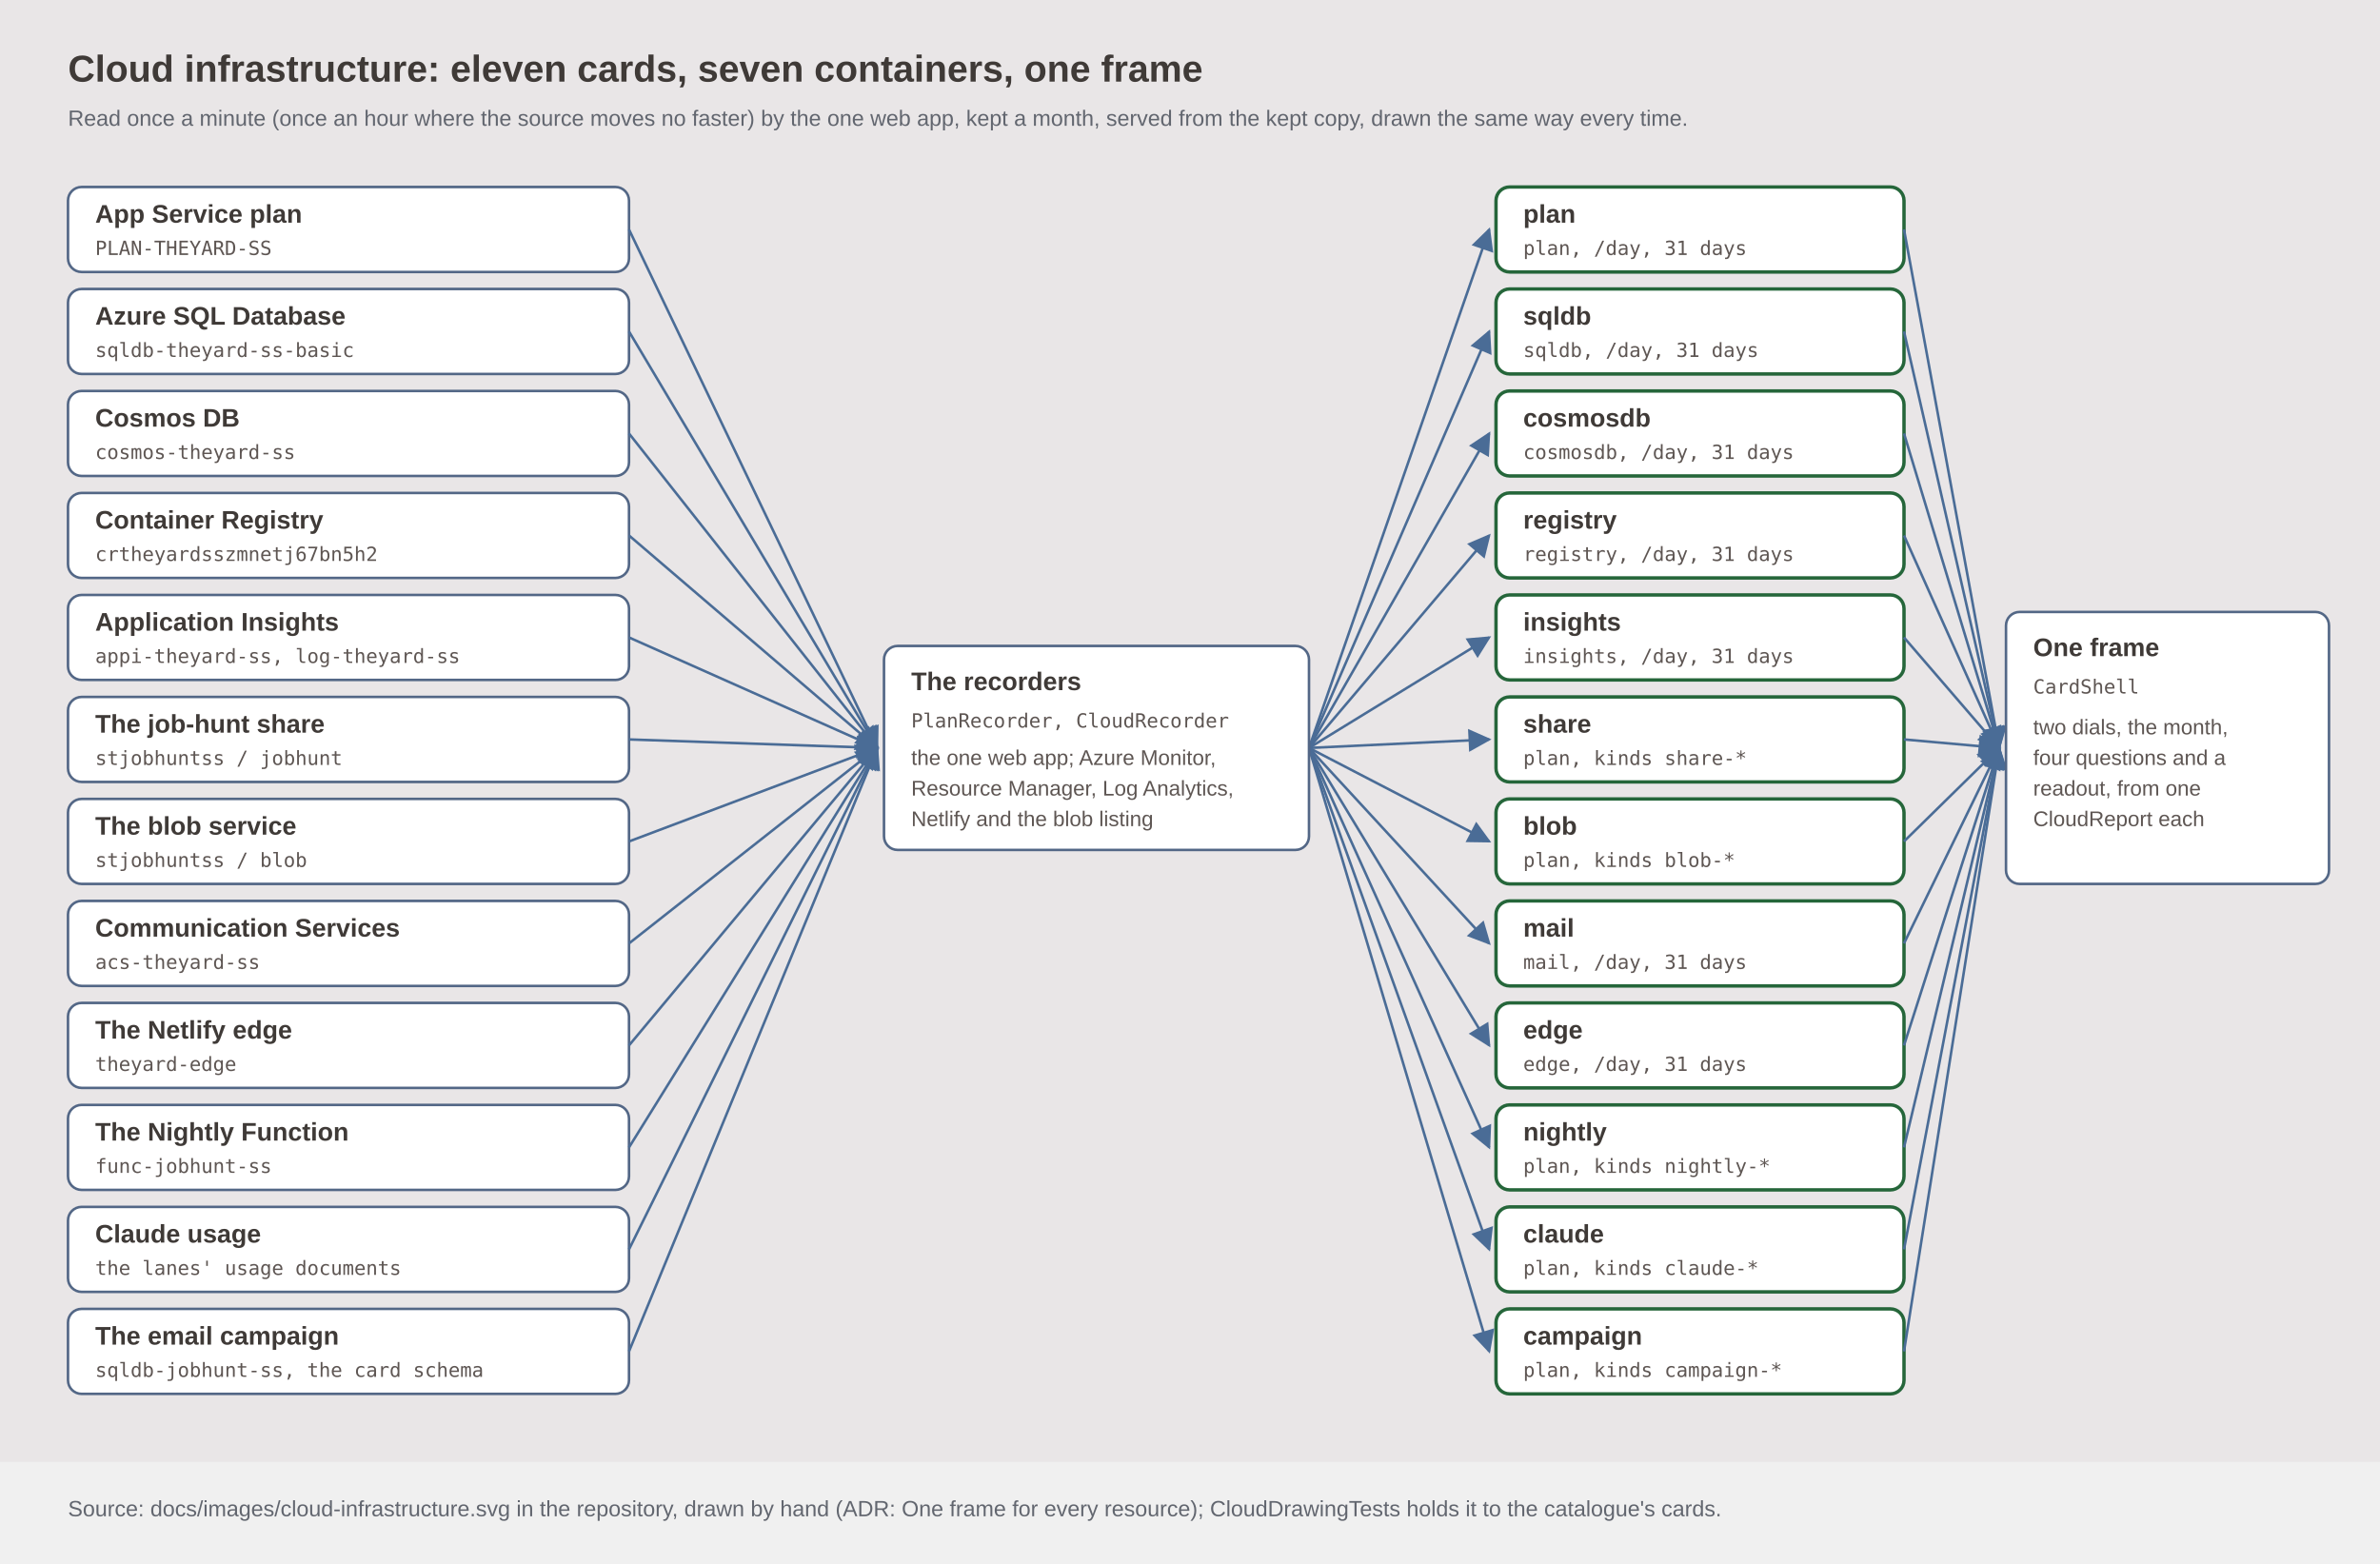
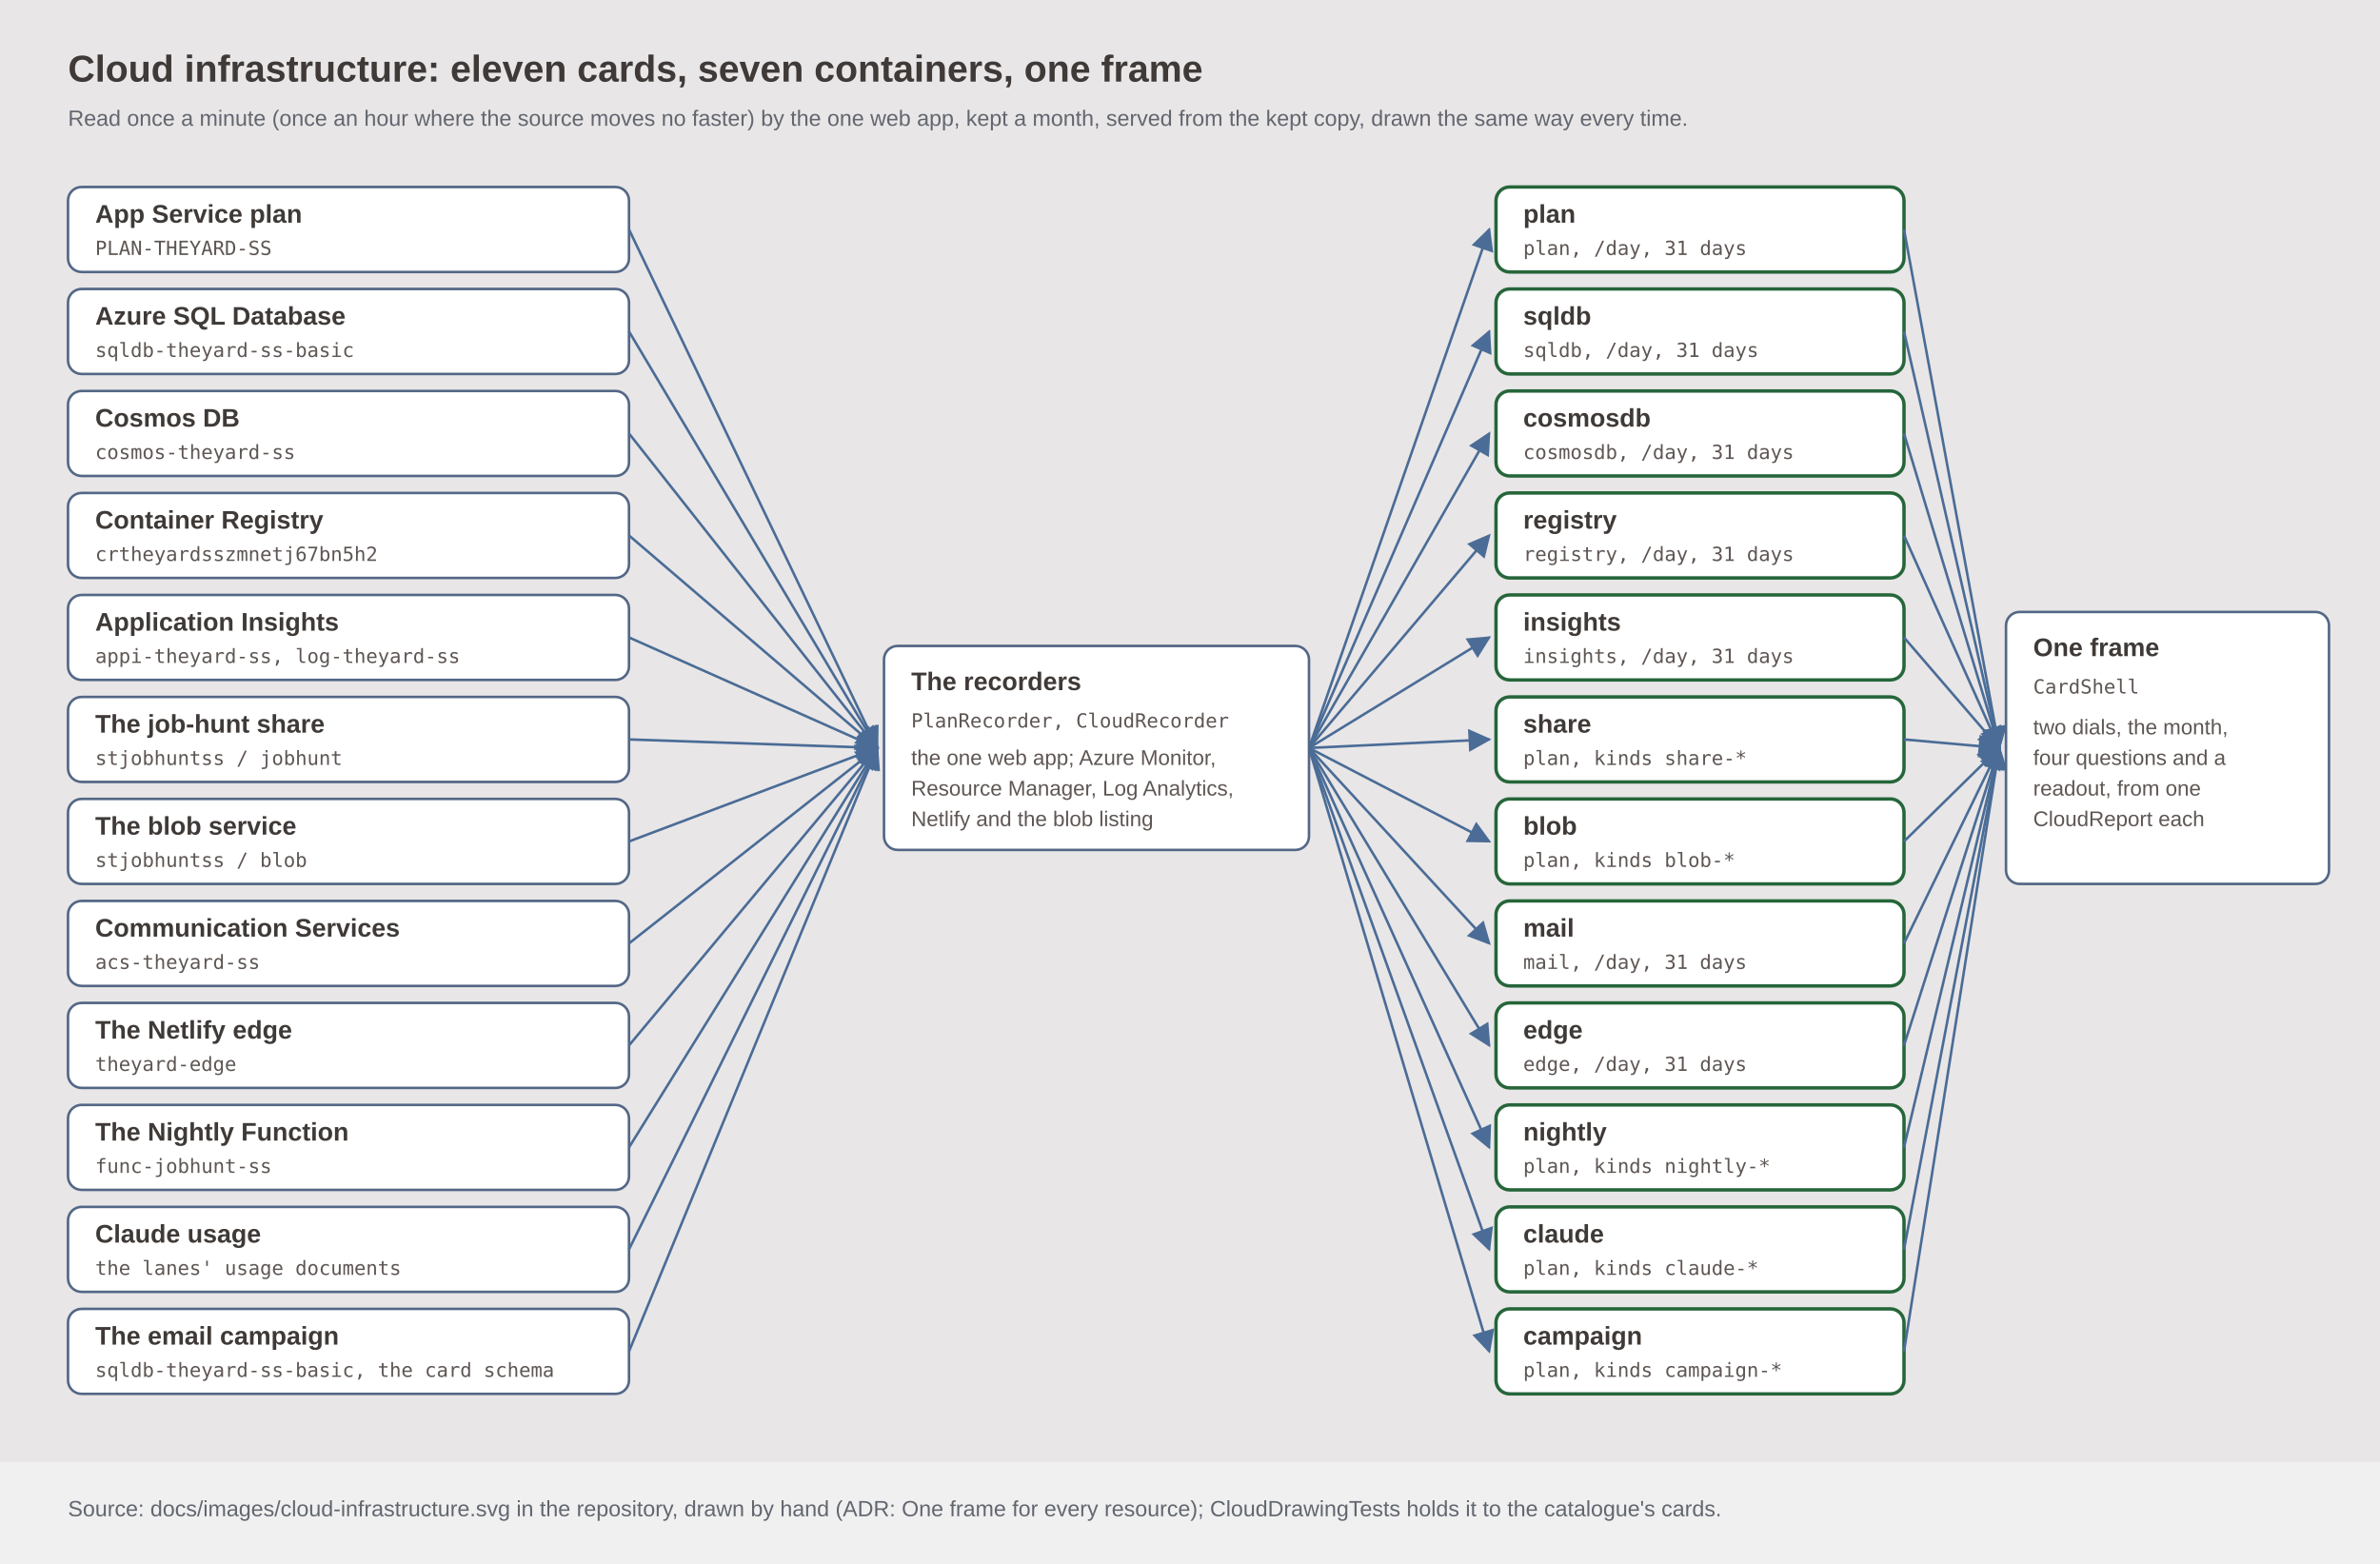
<svg xmlns="http://www.w3.org/2000/svg" width="1400" height="920" viewBox="0 0 1400 920" font-family="'IBM Plex Sans', 'Segoe UI', system-ui, Arial, sans-serif" font-size="14">
  <defs>
    <marker id="arrow" viewBox="0 0 10 10" refX="9" refY="5" markerWidth="9" markerHeight="9" orient="auto-start-reverse">
      <path d="M0 0 L10 5 L0 10 z" fill="#4a6c96" />
    </marker>
    <style>
      .box { fill: #ffffff; stroke: #536786; stroke-width: 1.5; }
      .keep { fill: #ffffff; stroke: #25663a; stroke-width: 2; }
      .title { fill: #3f3a37; font-size: 15px; font-weight: 700; }
      .body { fill: #5e5653; font-size: 12.5px; }
      .mono { fill: #5e5653; font-family: ui-monospace, 'Cascadia Mono', Consolas, monospace; font-size: 11.5px; }
      .flow { stroke: #4a6c96; stroke-width: 1.5; fill: none; marker-end: url(#arrow); }
      .heading { fill: #3f3a37; font-size: 22px; font-weight: 700; }
      .caption { fill: #62666f; font-size: 13px; }
    </style>
  </defs>
  <rect width="1400" height="860" fill="#e9e6e7" />
  <text x="40" y="48" class="heading">Cloud infrastructure: eleven cards, seven containers, one frame</text>
  <text x="40" y="74" class="caption">Read once a minute (once an hour where the source moves no faster) by the one web app, kept a month, served from the kept copy, drawn the same way every time.</text>
  <rect x="40" y="110" width="330" height="50" rx="8" class="box" />
  <text x="56" y="131" class="title">App Service plan</text>
  <text x="56" y="150" class="mono">PLAN-THEYARD-SS</text>
  <path class="flow" d="M370 135 L516 440" />
  <rect x="880" y="110" width="240" height="50" rx="8" class="keep" />
  <text x="896" y="131" class="title">plan</text>
  <text x="896" y="150" class="mono">plan, /day, 31 days</text>
  <path class="flow" d="M770 440 L876 135" />
  <path class="flow" d="M1120 135 L1176 440" />
  <rect x="40" y="170" width="330" height="50" rx="8" class="box" />
  <text x="56" y="191" class="title">Azure SQL Database</text>
  <text x="56" y="210" class="mono">sqldb-theyard-ss-basic</text>
  <path class="flow" d="M370 195 L516 440" />
  <rect x="880" y="170" width="240" height="50" rx="8" class="keep" />
  <text x="896" y="191" class="title">sqldb</text>
  <text x="896" y="210" class="mono">sqldb, /day, 31 days</text>
  <path class="flow" d="M770 440 L876 195" />
  <path class="flow" d="M1120 195 L1176 440" />
  <rect x="40" y="230" width="330" height="50" rx="8" class="box" />
  <text x="56" y="251" class="title">Cosmos DB</text>
  <text x="56" y="270" class="mono">cosmos-theyard-ss</text>
  <path class="flow" d="M370 255 L516 440" />
  <rect x="880" y="230" width="240" height="50" rx="8" class="keep" />
  <text x="896" y="251" class="title">cosmosdb</text>
  <text x="896" y="270" class="mono">cosmosdb, /day, 31 days</text>
  <path class="flow" d="M770 440 L876 255" />
  <path class="flow" d="M1120 255 L1176 440" />
  <rect x="40" y="290" width="330" height="50" rx="8" class="box" />
  <text x="56" y="311" class="title">Container Registry</text>
  <text x="56" y="330" class="mono">crtheyardsszmnetj67bn5h2</text>
  <path class="flow" d="M370 315 L516 440" />
  <rect x="880" y="290" width="240" height="50" rx="8" class="keep" />
  <text x="896" y="311" class="title">registry</text>
  <text x="896" y="330" class="mono">registry, /day, 31 days</text>
  <path class="flow" d="M770 440 L876 315" />
  <path class="flow" d="M1120 315 L1176 440" />
  <rect x="40" y="350" width="330" height="50" rx="8" class="box" />
  <text x="56" y="371" class="title">Application Insights</text>
  <text x="56" y="390" class="mono">appi-theyard-ss, log-theyard-ss</text>
  <path class="flow" d="M370 375 L516 440" />
  <rect x="880" y="350" width="240" height="50" rx="8" class="keep" />
  <text x="896" y="371" class="title">insights</text>
  <text x="896" y="390" class="mono">insights, /day, 31 days</text>
  <path class="flow" d="M770 440 L876 375" />
  <path class="flow" d="M1120 375 L1176 440" />
  <rect x="40" y="410" width="330" height="50" rx="8" class="box" />
  <text x="56" y="431" class="title">The job-hunt share</text>
  <text x="56" y="450" class="mono">stjobhuntss / jobhunt</text>
  <path class="flow" d="M370 435 L516 440" />
  <rect x="880" y="410" width="240" height="50" rx="8" class="keep" />
  <text x="896" y="431" class="title">share</text>
  <text x="896" y="450" class="mono">plan, kinds share-*</text>
  <path class="flow" d="M770 440 L876 435" />
  <path class="flow" d="M1120 435 L1176 440" />
  <rect x="40" y="470" width="330" height="50" rx="8" class="box" />
  <text x="56" y="491" class="title">The blob service</text>
  <text x="56" y="510" class="mono">stjobhuntss / blob</text>
  <path class="flow" d="M370 495 L516 440" />
  <rect x="880" y="470" width="240" height="50" rx="8" class="keep" />
  <text x="896" y="491" class="title">blob</text>
  <text x="896" y="510" class="mono">plan, kinds blob-*</text>
  <path class="flow" d="M770 440 L876 495" />
  <path class="flow" d="M1120 495 L1176 440" />
  <rect x="40" y="530" width="330" height="50" rx="8" class="box" />
  <text x="56" y="551" class="title">Communication Services</text>
  <text x="56" y="570" class="mono">acs-theyard-ss</text>
  <path class="flow" d="M370 555 L516 440" />
  <rect x="880" y="530" width="240" height="50" rx="8" class="keep" />
  <text x="896" y="551" class="title">mail</text>
  <text x="896" y="570" class="mono">mail, /day, 31 days</text>
  <path class="flow" d="M770 440 L876 555" />
  <path class="flow" d="M1120 555 L1176 440" />
  <rect x="40" y="590" width="330" height="50" rx="8" class="box" />
  <text x="56" y="611" class="title">The Netlify edge</text>
  <text x="56" y="630" class="mono">theyard-edge</text>
  <path class="flow" d="M370 615 L516 440" />
  <rect x="880" y="590" width="240" height="50" rx="8" class="keep" />
  <text x="896" y="611" class="title">edge</text>
  <text x="896" y="630" class="mono">edge, /day, 31 days</text>
  <path class="flow" d="M770 440 L876 615" />
  <path class="flow" d="M1120 615 L1176 440" />
  <rect x="40" y="650" width="330" height="50" rx="8" class="box" />
  <text x="56" y="671" class="title">The Nightly Function</text>
  <text x="56" y="690" class="mono">func-jobhunt-ss</text>
  <path class="flow" d="M370 675 L516 440" />
  <rect x="880" y="650" width="240" height="50" rx="8" class="keep" />
  <text x="896" y="671" class="title">nightly</text>
  <text x="896" y="690" class="mono">plan, kinds nightly-*</text>
  <path class="flow" d="M770 440 L876 675" />
  <path class="flow" d="M1120 675 L1176 440" />
  <rect x="40" y="710" width="330" height="50" rx="8" class="box" />
  <text x="56" y="731" class="title">Claude usage</text>
  <text x="56" y="750" class="mono">the lanes' usage documents</text>
  <path class="flow" d="M370 735 L516 440" />
  <rect x="880" y="710" width="240" height="50" rx="8" class="keep" />
  <text x="896" y="731" class="title">claude</text>
  <text x="896" y="750" class="mono">plan, kinds claude-*</text>
  <path class="flow" d="M770 440 L876 735" />
  <path class="flow" d="M1120 735 L1176 440" />
  <rect x="40" y="770" width="330" height="50" rx="8" class="box" />
  <text x="56" y="791" class="title">The email campaign</text>
-   <text x="56" y="810" class="mono">sqldb-jobhunt-ss, the card schema</text>
+   <text x="56" y="810" class="mono">sqldb-theyard-ss-basic, the card schema</text>
  <path class="flow" d="M370 795 L516 440" />
  <rect x="880" y="770" width="240" height="50" rx="8" class="keep" />
  <text x="896" y="791" class="title">campaign</text>
  <text x="896" y="810" class="mono">plan, kinds campaign-*</text>
  <path class="flow" d="M770 440 L876 795" />
  <path class="flow" d="M1120 795 L1176 440" />
  <rect x="520" y="380" width="250" height="120" rx="8" class="box" />
  <text x="536" y="406" class="title">The recorders</text>
  <text x="536" y="428" class="mono">PlanRecorder, CloudRecorder</text>
  <text x="536" y="450" class="body">the one web app; Azure Monitor,</text>
  <text x="536" y="468" class="body">Resource Manager, Log Analytics,</text>
  <text x="536" y="486" class="body">Netlify and the blob listing</text>
  <rect x="1180" y="360" width="190" height="160" rx="8" class="box" />
  <text x="1196" y="386" class="title">One frame</text>
  <text x="1196" y="408" class="mono">CardShell</text>
  <text x="1196" y="432" class="body">two dials, the month,</text>
  <text x="1196" y="450" class="body">four questions and a</text>
  <text x="1196" y="468" class="body">readout, from one</text>
  <text x="1196" y="486" class="body">CloudReport each</text>
  <text x="40" y="892" class="caption">Source: docs/images/cloud-infrastructure.svg in the repository, drawn by hand (ADR: One frame for every resource); CloudDrawingTests holds it to the catalogue's cards.</text>
</svg>
